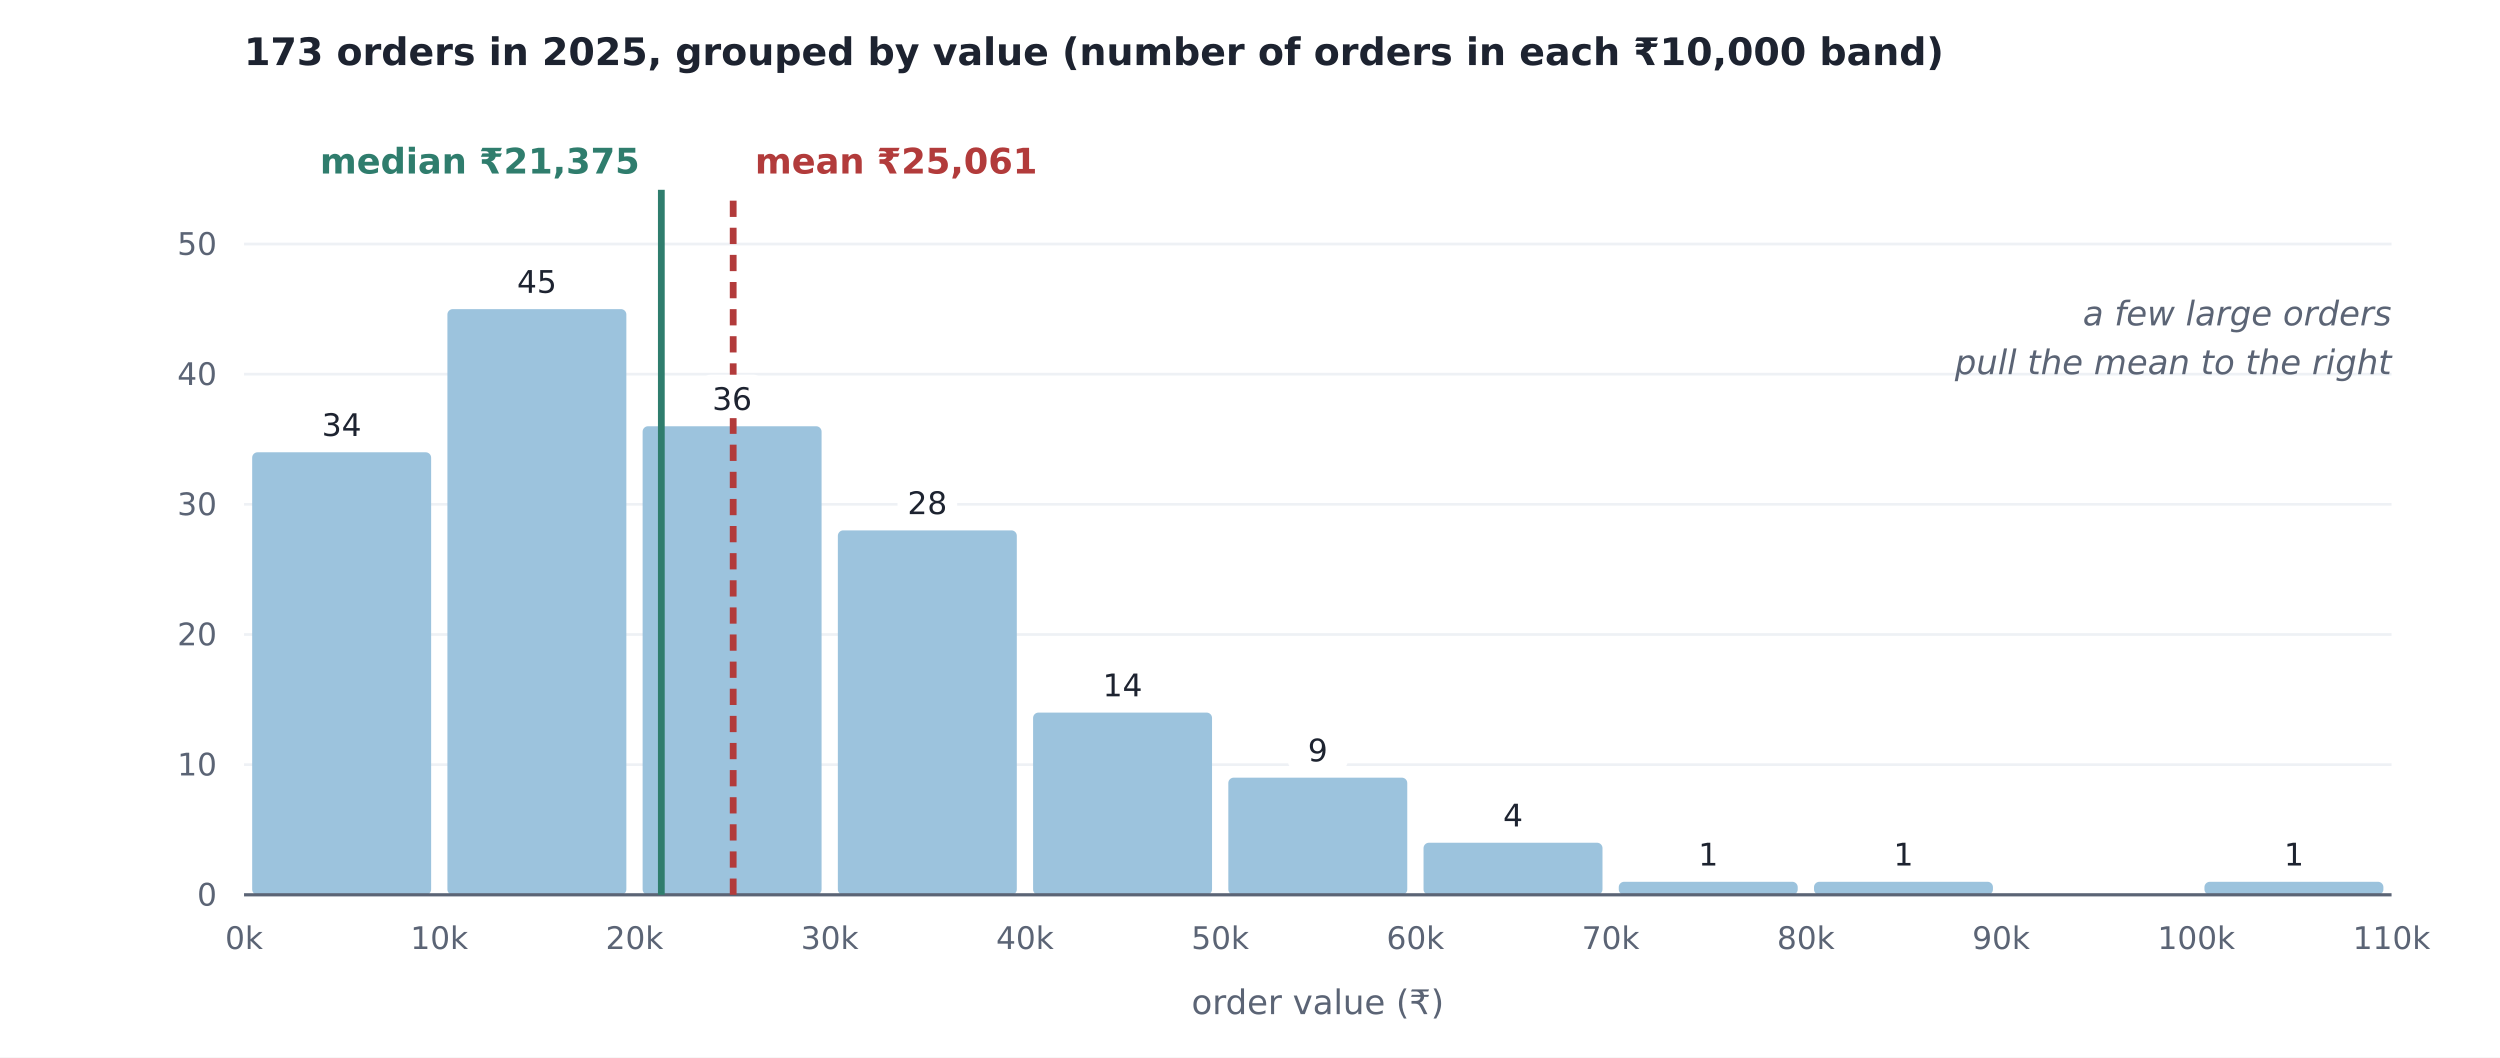
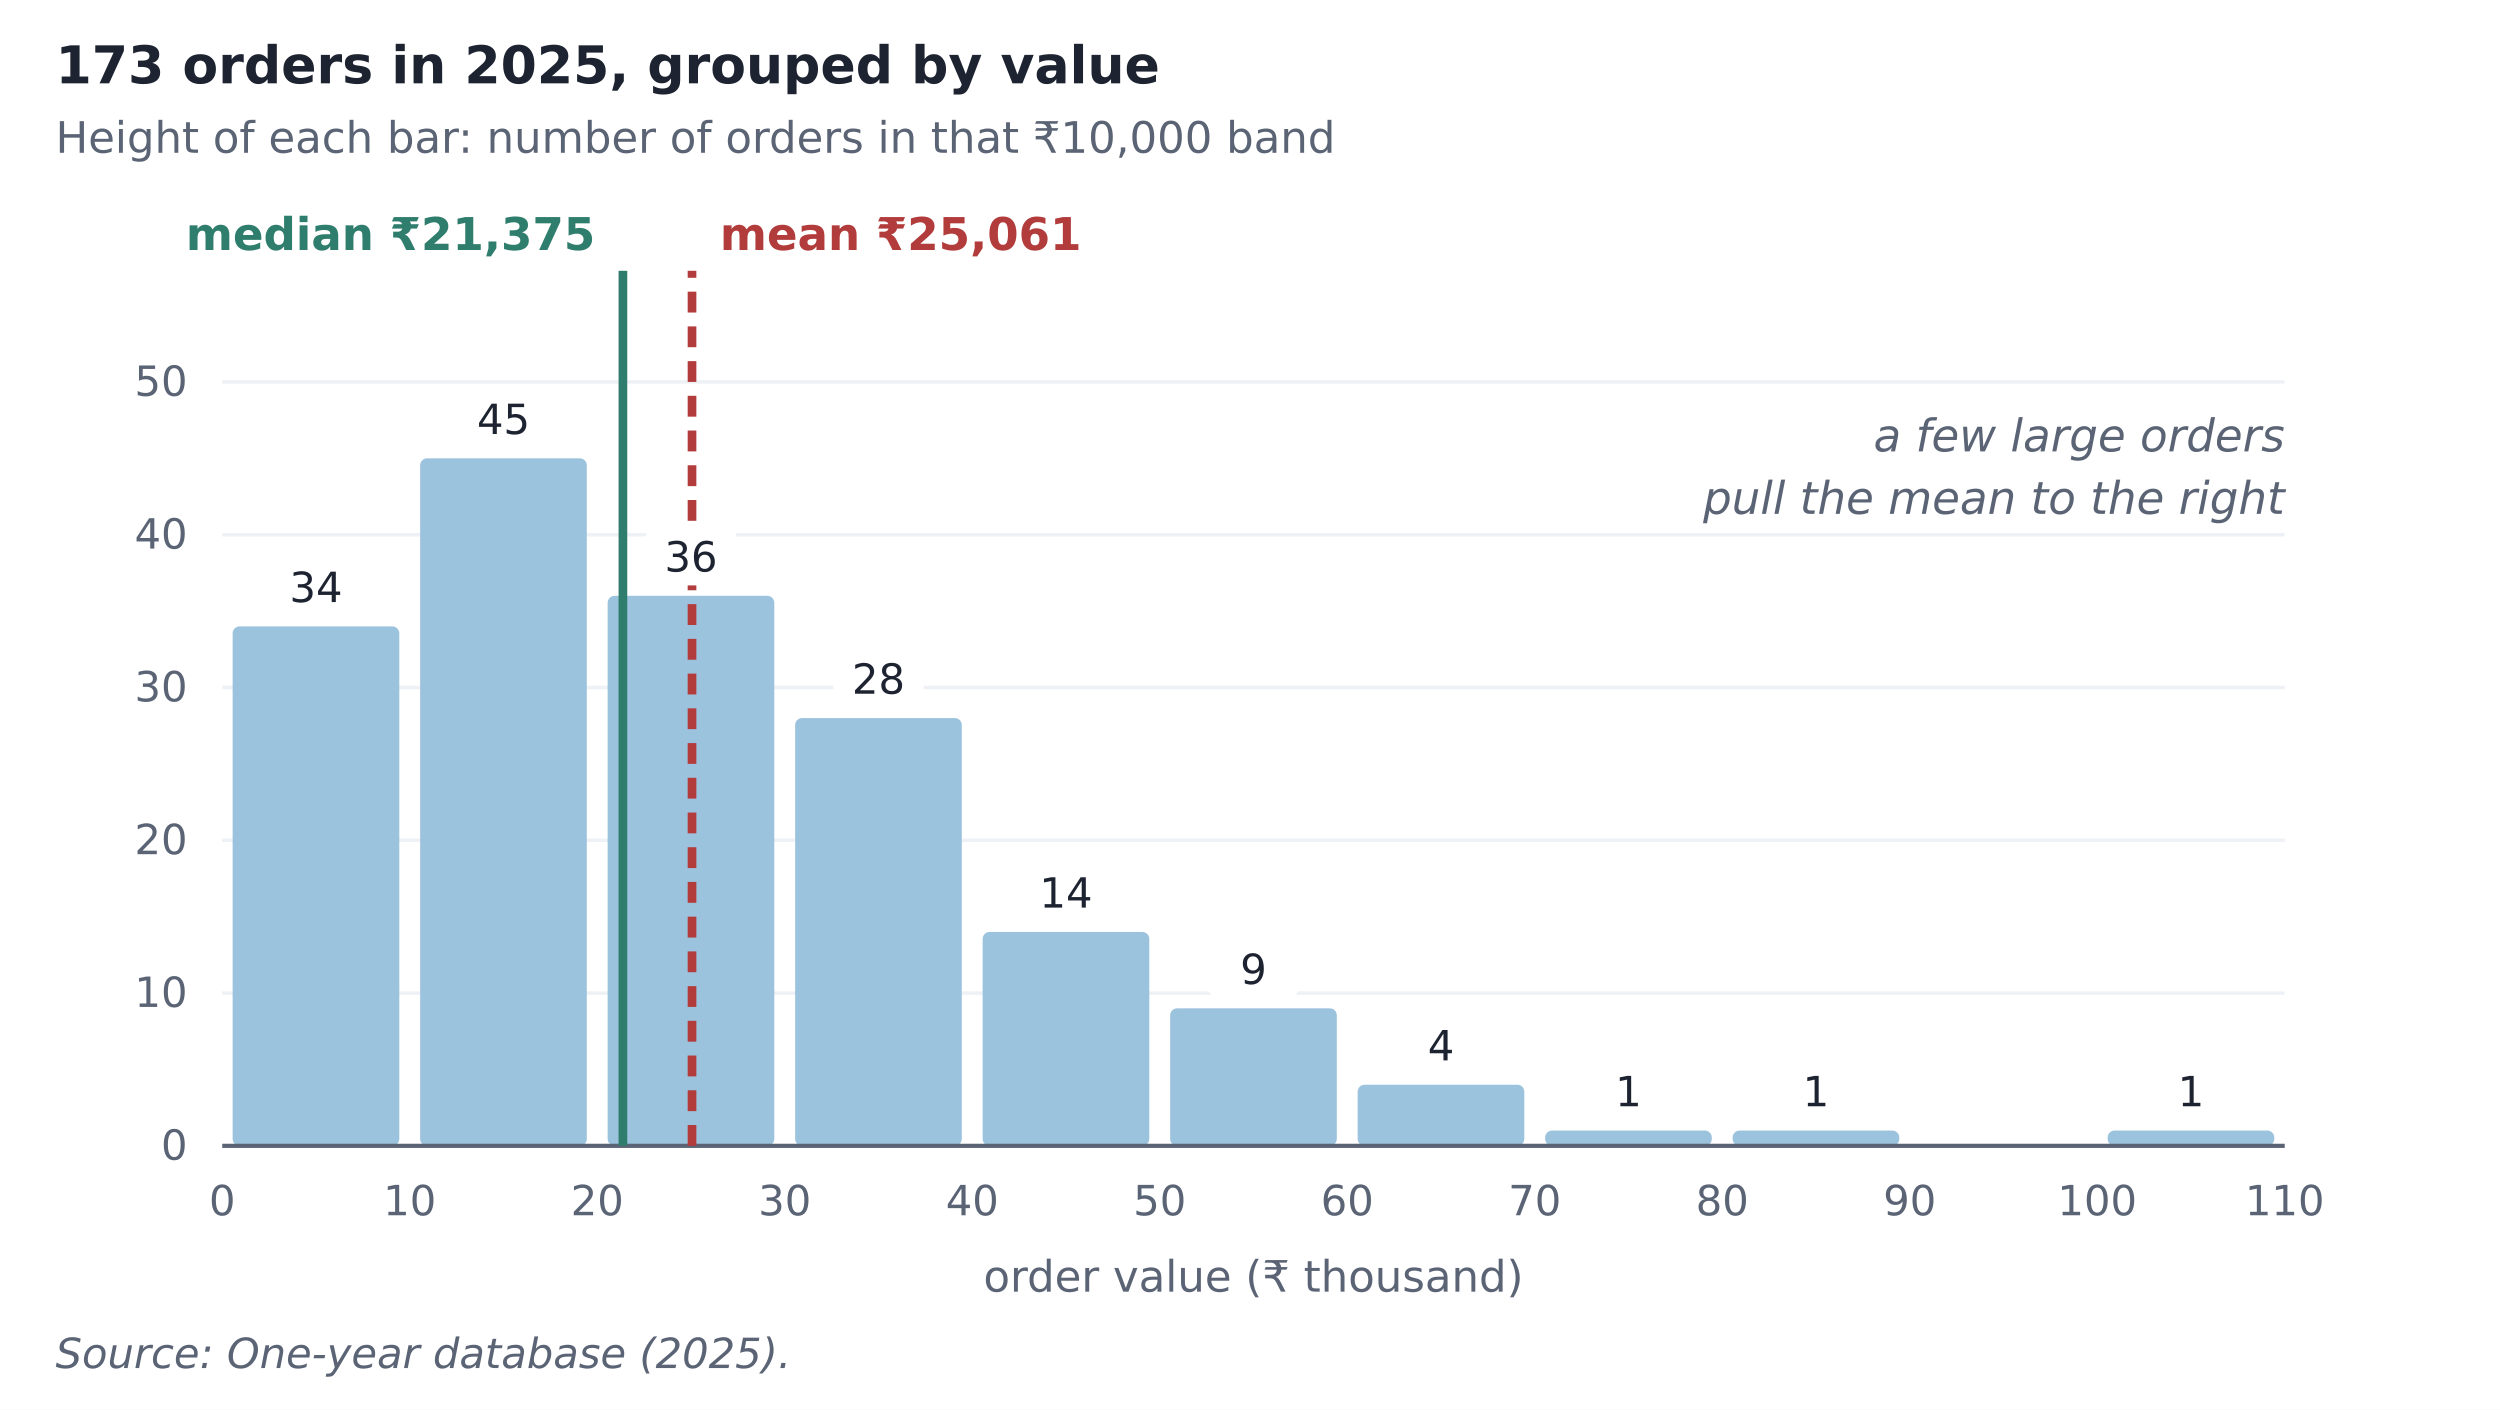
- <svg xmlns="http://www.w3.org/2000/svg" width="922" height="390" viewBox="0 0 922 390" font-family="DejaVu Sans, Arial, sans-serif">
-   <rect width="922" height="390" fill="#ffffff" />
-   <path d="M90,330.0 H882" fill="none" stroke="#eef1f5" stroke-width="1" stroke-linejoin="round" />
-   <text x="80" y="334.0" font-size="11.5" fill="#5b6475" font-weight="normal" text-anchor="end">0</text>
-   <path d="M90,282.0 H882" fill="none" stroke="#eef1f5" stroke-width="1" stroke-linejoin="round" />
-   <text x="80" y="286.0" font-size="11.5" fill="#5b6475" font-weight="normal" text-anchor="end">10</text>
-   <path d="M90,234.0 H882" fill="none" stroke="#eef1f5" stroke-width="1" stroke-linejoin="round" />
-   <text x="80" y="238.0" font-size="11.5" fill="#5b6475" font-weight="normal" text-anchor="end">20</text>
-   <path d="M90,186.0 H882" fill="none" stroke="#eef1f5" stroke-width="1" stroke-linejoin="round" />
-   <text x="80" y="190.0" font-size="11.5" fill="#5b6475" font-weight="normal" text-anchor="end">30</text>
-   <path d="M90,138.0 H882" fill="none" stroke="#eef1f5" stroke-width="1" stroke-linejoin="round" />
-   <text x="80" y="142.0" font-size="11.5" fill="#5b6475" font-weight="normal" text-anchor="end">40</text>
-   <path d="M90,90.0 H882" fill="none" stroke="#eef1f5" stroke-width="1" stroke-linejoin="round" />
-   <text x="80" y="94.0" font-size="11.5" fill="#5b6475" font-weight="normal" text-anchor="end">50</text>
-   <rect x="93" y="166.8" width="66" height="163.2" rx="2" fill="#9cc3dd" stroke="none" stroke-width="1" />
-   <rect x="165" y="114.0" width="66" height="216.0" rx="2" fill="#9cc3dd" stroke="none" stroke-width="1" />
-   <rect x="237" y="157.2" width="66" height="172.8" rx="2" fill="#9cc3dd" stroke="none" stroke-width="1" />
-   <rect x="309" y="195.6" width="66" height="134.4" rx="2" fill="#9cc3dd" stroke="none" stroke-width="1" />
-   <rect x="381" y="262.8" width="66" height="67.2" rx="2" fill="#9cc3dd" stroke="none" stroke-width="1" />
-   <rect x="453" y="286.8" width="66" height="43.2" rx="2" fill="#9cc3dd" stroke="none" stroke-width="1" />
-   <rect x="525" y="310.8" width="66" height="19.2" rx="2" fill="#9cc3dd" stroke="none" stroke-width="1" />
-   <rect x="597" y="325.2" width="66" height="4.8" rx="2" fill="#9cc3dd" stroke="none" stroke-width="1" />
-   <rect x="669" y="325.2" width="66" height="4.8" rx="2" fill="#9cc3dd" stroke="none" stroke-width="1" />
-   <rect x="813" y="325.2" width="66" height="4.8" rx="2" fill="#9cc3dd" stroke="none" stroke-width="1" />
-   <text x="90" y="350" font-size="11.5" fill="#5b6475" font-weight="normal" text-anchor="middle">0k</text>
-   <text x="162" y="350" font-size="11.5" fill="#5b6475" font-weight="normal" text-anchor="middle">10k</text>
-   <text x="234" y="350" font-size="11.5" fill="#5b6475" font-weight="normal" text-anchor="middle">20k</text>
-   <text x="306" y="350" font-size="11.5" fill="#5b6475" font-weight="normal" text-anchor="middle">30k</text>
-   <text x="378" y="350" font-size="11.5" fill="#5b6475" font-weight="normal" text-anchor="middle">40k</text>
-   <text x="450" y="350" font-size="11.5" fill="#5b6475" font-weight="normal" text-anchor="middle">50k</text>
-   <text x="522" y="350" font-size="11.5" fill="#5b6475" font-weight="normal" text-anchor="middle">60k</text>
-   <text x="594" y="350" font-size="11.5" fill="#5b6475" font-weight="normal" text-anchor="middle">70k</text>
-   <text x="666" y="350" font-size="11.5" fill="#5b6475" font-weight="normal" text-anchor="middle">80k</text>
-   <text x="738" y="350" font-size="11.5" fill="#5b6475" font-weight="normal" text-anchor="middle">90k</text>
-   <text x="810" y="350" font-size="11.5" fill="#5b6475" font-weight="normal" text-anchor="middle">100k</text>
-   <text x="882" y="350" font-size="11.5" fill="#5b6475" font-weight="normal" text-anchor="middle">110k</text>
-   <path d="M90,330 H882" fill="none" stroke="#5b6475" stroke-width="1.2" stroke-linejoin="round" />
-   <path d="M243.9,330 V70" fill="none" stroke="#2f7d6d" stroke-width="2.5" stroke-linejoin="round" />
-   <path d="M270.4,330 V70" fill="none" stroke="#b23b3b" stroke-width="2.5" stroke-linejoin="round" stroke-dasharray="6 4" />
-   <rect x="115.0" y="147.8" width="22" height="16" rx="3" fill="#fff" stroke="none" stroke-width="1" />
-   <text x="126.0" y="160.8" font-size="11.5" fill="#1d2330" font-weight="normal" text-anchor="middle">34</text>
-   <rect x="187.0" y="95.0" width="22" height="16" rx="3" fill="#fff" stroke="none" stroke-width="1" />
-   <text x="198.0" y="108.0" font-size="11.5" fill="#1d2330" font-weight="normal" text-anchor="middle">45</text>
-   <rect x="259.0" y="138.2" width="22" height="16" rx="3" fill="#fff" stroke="none" stroke-width="1" />
-   <text x="270.0" y="151.2" font-size="11.5" fill="#1d2330" font-weight="normal" text-anchor="middle">36</text>
-   <rect x="331.0" y="176.6" width="22" height="16" rx="3" fill="#fff" stroke="none" stroke-width="1" />
-   <text x="342.0" y="189.6" font-size="11.5" fill="#1d2330" font-weight="normal" text-anchor="middle">28</text>
-   <rect x="403.0" y="243.8" width="22" height="16" rx="3" fill="#fff" stroke="none" stroke-width="1" />
-   <text x="414.0" y="256.8" font-size="11.5" fill="#1d2330" font-weight="normal" text-anchor="middle">14</text>
-   <rect x="475.0" y="267.8" width="22" height="16" rx="3" fill="#fff" stroke="none" stroke-width="1" />
-   <text x="486.0" y="280.8" font-size="11.5" fill="#1d2330" font-weight="normal" text-anchor="middle">9</text>
-   <rect x="547.0" y="291.8" width="22" height="16" rx="3" fill="#fff" stroke="none" stroke-width="1" />
-   <text x="558.0" y="304.8" font-size="11.5" fill="#1d2330" font-weight="normal" text-anchor="middle">4</text>
-   <rect x="619.0" y="306.2" width="22" height="16" rx="3" fill="#fff" stroke="none" stroke-width="1" />
-   <text x="630.0" y="319.2" font-size="11.5" fill="#1d2330" font-weight="normal" text-anchor="middle">1</text>
-   <rect x="691.0" y="306.2" width="22" height="16" rx="3" fill="#fff" stroke="none" stroke-width="1" />
-   <text x="702.0" y="319.2" font-size="11.5" fill="#1d2330" font-weight="normal" text-anchor="middle">1</text>
-   <rect x="835.0" y="306.2" width="22" height="16" rx="3" fill="#fff" stroke="none" stroke-width="1" />
-   <text x="846.0" y="319.2" font-size="11.5" fill="#1d2330" font-weight="normal" text-anchor="middle">1</text>
-   <text x="235.9" y="64" font-size="13" fill="#2f7d6d" font-weight="bold" text-anchor="end">median ₹21,375</text>
-   <text x="278.439" y="64" font-size="13" fill="#b23b3b" font-weight="bold" text-anchor="start">mean ₹25,061</text>
-   <text x="882" y="120" font-size="12.5" fill="#5b6475" font-weight="normal" text-anchor="end" font-style="italic">a few large orders</text>
-   <text x="882" y="138" font-size="12.5" fill="#5b6475" font-weight="normal" text-anchor="end" font-style="italic">pull the mean to the right</text>
-   <text x="90" y="24" font-size="14" fill="#1d2330" font-weight="bold" text-anchor="start" font-family="Poppins, DejaVu Sans, sans-serif">173 orders in 2025, grouped by value (number of orders in each ₹10,000 band)</text>
-   <text x="486.0" y="374" font-size="12.5" fill="#5b6475" font-weight="normal" text-anchor="middle">order value (₹)</text>
+ <svg xmlns="http://www.w3.org/2000/svg" width="720" height="406" viewBox="0 0 720 406" font-family="DejaVu Sans, Arial, sans-serif">
+   <rect width="720" height="406" fill="#ffffff" />
+   <path d="M64,330.0 H658" fill="none" stroke="#eef1f5" stroke-width="1" stroke-linejoin="round" />
+   <text x="54" y="334.0" font-size="12" fill="#5b6475" font-weight="normal" text-anchor="end">0</text>
+   <path d="M64,286.0 H658" fill="none" stroke="#eef1f5" stroke-width="1" stroke-linejoin="round" />
+   <text x="54" y="290.0" font-size="12" fill="#5b6475" font-weight="normal" text-anchor="end">10</text>
+   <path d="M64,242.0 H658" fill="none" stroke="#eef1f5" stroke-width="1" stroke-linejoin="round" />
+   <text x="54" y="246.0" font-size="12" fill="#5b6475" font-weight="normal" text-anchor="end">20</text>
+   <path d="M64,198.0 H658" fill="none" stroke="#eef1f5" stroke-width="1" stroke-linejoin="round" />
+   <text x="54" y="202.0" font-size="12" fill="#5b6475" font-weight="normal" text-anchor="end">30</text>
+   <path d="M64,154.0 H658" fill="none" stroke="#eef1f5" stroke-width="1" stroke-linejoin="round" />
+   <text x="54" y="158.0" font-size="12" fill="#5b6475" font-weight="normal" text-anchor="end">40</text>
+   <path d="M64,110.0 H658" fill="none" stroke="#eef1f5" stroke-width="1" stroke-linejoin="round" />
+   <text x="54" y="114.0" font-size="12" fill="#5b6475" font-weight="normal" text-anchor="end">50</text>
+   <rect x="67" y="180.4" width="48" height="149.6" rx="2" fill="#9cc3dd" stroke="none" stroke-width="1" />
+   <rect x="121" y="132.0" width="48" height="198.0" rx="2" fill="#9cc3dd" stroke="none" stroke-width="1" />
+   <rect x="175" y="171.6" width="48" height="158.4" rx="2" fill="#9cc3dd" stroke="none" stroke-width="1" />
+   <rect x="229" y="206.8" width="48" height="123.2" rx="2" fill="#9cc3dd" stroke="none" stroke-width="1" />
+   <rect x="283" y="268.4" width="48" height="61.6" rx="2" fill="#9cc3dd" stroke="none" stroke-width="1" />
+   <rect x="337" y="290.4" width="48" height="39.6" rx="2" fill="#9cc3dd" stroke="none" stroke-width="1" />
+   <rect x="391" y="312.4" width="48" height="17.6" rx="2" fill="#9cc3dd" stroke="none" stroke-width="1" />
+   <rect x="445" y="325.6" width="48" height="4.4" rx="2" fill="#9cc3dd" stroke="none" stroke-width="1" />
+   <rect x="499" y="325.6" width="48" height="4.4" rx="2" fill="#9cc3dd" stroke="none" stroke-width="1" />
+   <rect x="607" y="325.6" width="48" height="4.4" rx="2" fill="#9cc3dd" stroke="none" stroke-width="1" />
+   <text x="64" y="350" font-size="12" fill="#5b6475" font-weight="normal" text-anchor="middle">0</text>
+   <text x="118" y="350" font-size="12" fill="#5b6475" font-weight="normal" text-anchor="middle">10</text>
+   <text x="172" y="350" font-size="12" fill="#5b6475" font-weight="normal" text-anchor="middle">20</text>
+   <text x="226" y="350" font-size="12" fill="#5b6475" font-weight="normal" text-anchor="middle">30</text>
+   <text x="280" y="350" font-size="12" fill="#5b6475" font-weight="normal" text-anchor="middle">40</text>
+   <text x="334" y="350" font-size="12" fill="#5b6475" font-weight="normal" text-anchor="middle">50</text>
+   <text x="388" y="350" font-size="12" fill="#5b6475" font-weight="normal" text-anchor="middle">60</text>
+   <text x="442" y="350" font-size="12" fill="#5b6475" font-weight="normal" text-anchor="middle">70</text>
+   <text x="496" y="350" font-size="12" fill="#5b6475" font-weight="normal" text-anchor="middle">80</text>
+   <text x="550" y="350" font-size="12" fill="#5b6475" font-weight="normal" text-anchor="middle">90</text>
+   <text x="604" y="350" font-size="12" fill="#5b6475" font-weight="normal" text-anchor="middle">100</text>
+   <text x="658" y="350" font-size="12" fill="#5b6475" font-weight="normal" text-anchor="middle">110</text>
+   <path d="M64,330 H658" fill="none" stroke="#5b6475" stroke-width="1.2" stroke-linejoin="round" />
+   <path d="M179.4,330 V78" fill="none" stroke="#2f7d6d" stroke-width="2.5" stroke-linejoin="round" />
+   <path d="M199.3,330 V78" fill="none" stroke="#b23b3b" stroke-width="2.5" stroke-linejoin="round" stroke-dasharray="6 4" />
+   <rect x="78.0" y="160.4" width="26" height="17" rx="3" fill="#fff" stroke="none" stroke-width="1" />
+   <text x="91.0" y="173.4" font-size="12" fill="#1d2330" font-weight="normal" text-anchor="middle">34</text>
+   <rect x="132.0" y="112.0" width="26" height="17" rx="3" fill="#fff" stroke="none" stroke-width="1" />
+   <text x="145.0" y="125.0" font-size="12" fill="#1d2330" font-weight="normal" text-anchor="middle">45</text>
+   <rect x="186.0" y="151.6" width="26" height="17" rx="3" fill="#fff" stroke="none" stroke-width="1" />
+   <text x="199.0" y="164.6" font-size="12" fill="#1d2330" font-weight="normal" text-anchor="middle">36</text>
+   <rect x="240.0" y="186.8" width="26" height="17" rx="3" fill="#fff" stroke="none" stroke-width="1" />
+   <text x="253.0" y="199.8" font-size="12" fill="#1d2330" font-weight="normal" text-anchor="middle">28</text>
+   <rect x="294.0" y="248.4" width="26" height="17" rx="3" fill="#fff" stroke="none" stroke-width="1" />
+   <text x="307.0" y="261.4" font-size="12" fill="#1d2330" font-weight="normal" text-anchor="middle">14</text>
+   <rect x="348.0" y="270.4" width="26" height="17" rx="3" fill="#fff" stroke="none" stroke-width="1" />
+   <text x="361.0" y="283.4" font-size="12" fill="#1d2330" font-weight="normal" text-anchor="middle">9</text>
+   <rect x="402.0" y="292.4" width="26" height="17" rx="3" fill="#fff" stroke="none" stroke-width="1" />
+   <text x="415.0" y="305.4" font-size="12" fill="#1d2330" font-weight="normal" text-anchor="middle">4</text>
+   <rect x="456.0" y="305.6" width="26" height="17" rx="3" fill="#fff" stroke="none" stroke-width="1" />
+   <text x="469.0" y="318.6" font-size="12" fill="#1d2330" font-weight="normal" text-anchor="middle">1</text>
+   <rect x="510.0" y="305.6" width="26" height="17" rx="3" fill="#fff" stroke="none" stroke-width="1" />
+   <text x="523.0" y="318.6" font-size="12" fill="#1d2330" font-weight="normal" text-anchor="middle">1</text>
+   <rect x="618.0" y="305.6" width="26" height="17" rx="3" fill="#fff" stroke="none" stroke-width="1" />
+   <text x="631.0" y="318.6" font-size="12" fill="#1d2330" font-weight="normal" text-anchor="middle">1</text>
+   <text x="171.425" y="72" font-size="13" fill="#2f7d6d" font-weight="bold" text-anchor="end">median ₹21,375</text>
+   <text x="207.329" y="72" font-size="13" fill="#b23b3b" font-weight="bold" text-anchor="start">mean ₹25,061</text>
+   <text x="658" y="130" font-size="13" fill="#5b6475" font-weight="normal" text-anchor="end" font-style="italic">a few large orders</text>
+   <text x="658" y="148" font-size="13" fill="#5b6475" font-weight="normal" text-anchor="end" font-style="italic">pull the mean to the right</text>
+   <text x="16" y="24" font-size="15" fill="#1d2330" font-weight="bold" text-anchor="start" font-family="Poppins, DejaVu Sans, sans-serif">173 orders in 2025, grouped by value</text>
+   <text x="16" y="44" font-size="12.5" fill="#5b6475" font-weight="normal" text-anchor="start">Height of each bar: number of orders in that ₹10,000 band</text>
+   <text x="361.0" y="372" font-size="12.5" fill="#5b6475" font-weight="normal" text-anchor="middle">order value (₹ thousand)</text>
+   <text x="16" y="394" font-size="12" fill="#5b6475" font-weight="normal" text-anchor="start" font-style="italic">Source: One-year database (2025).</text>
</svg>
